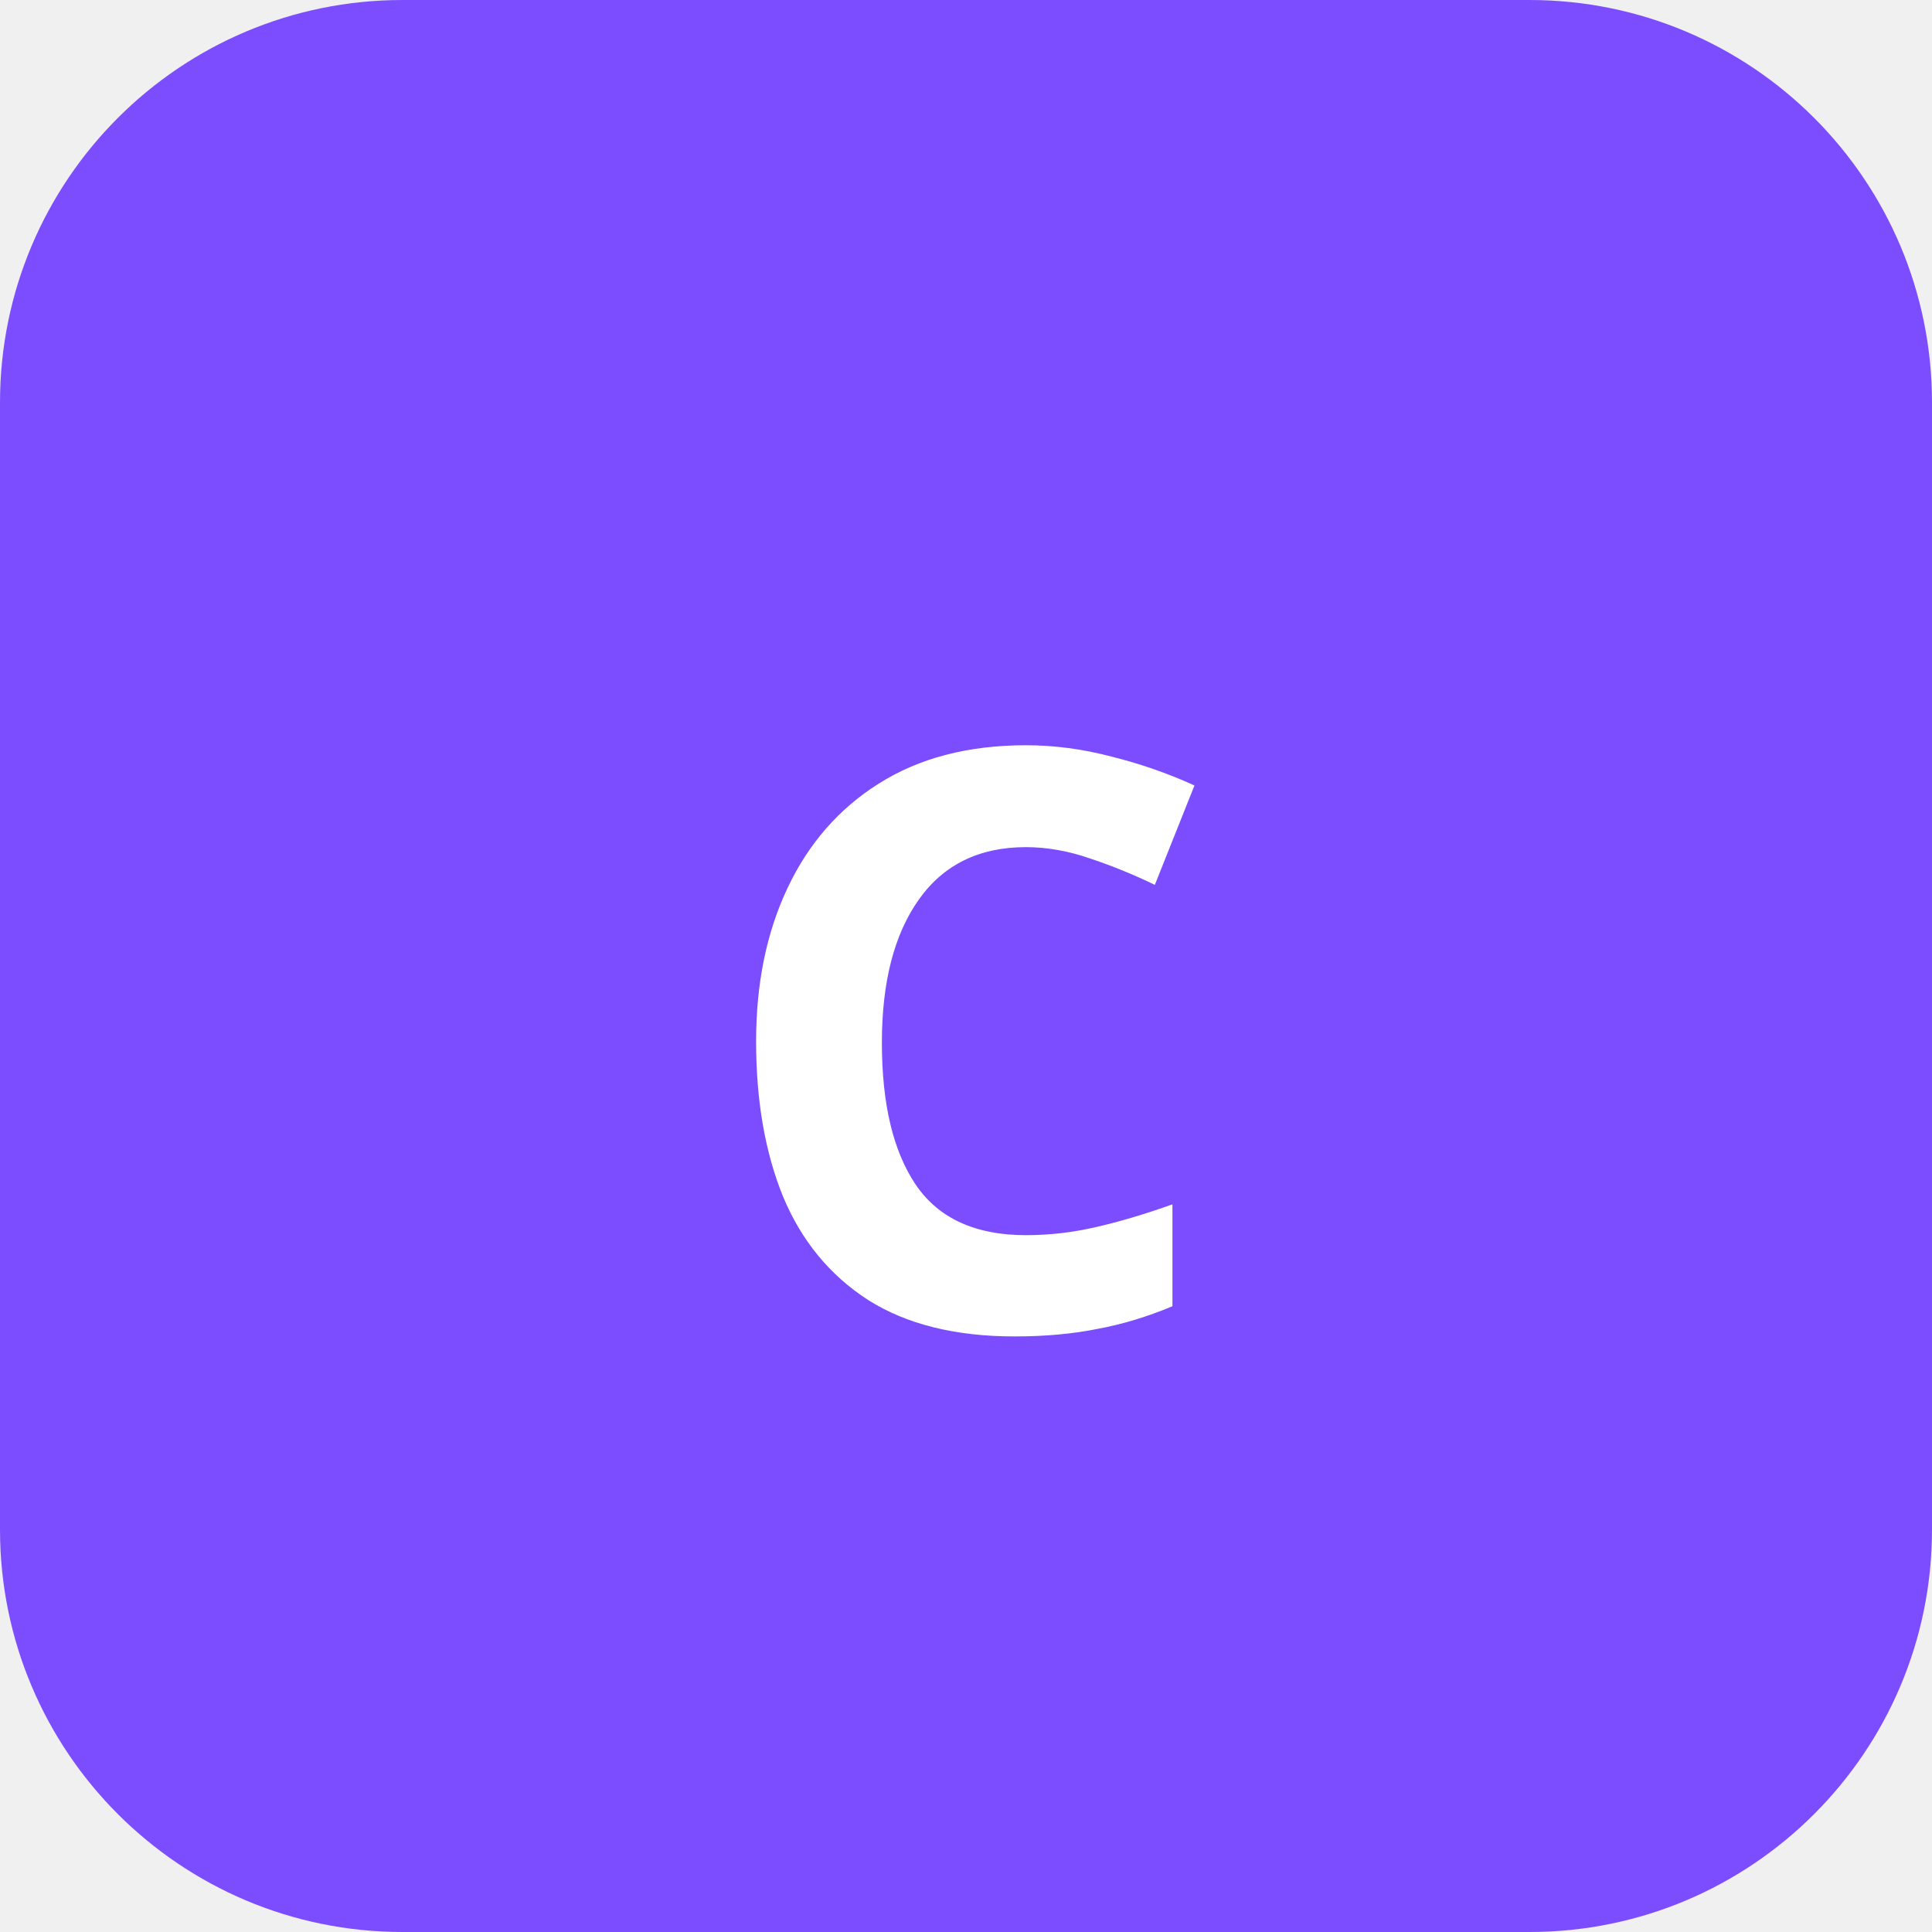
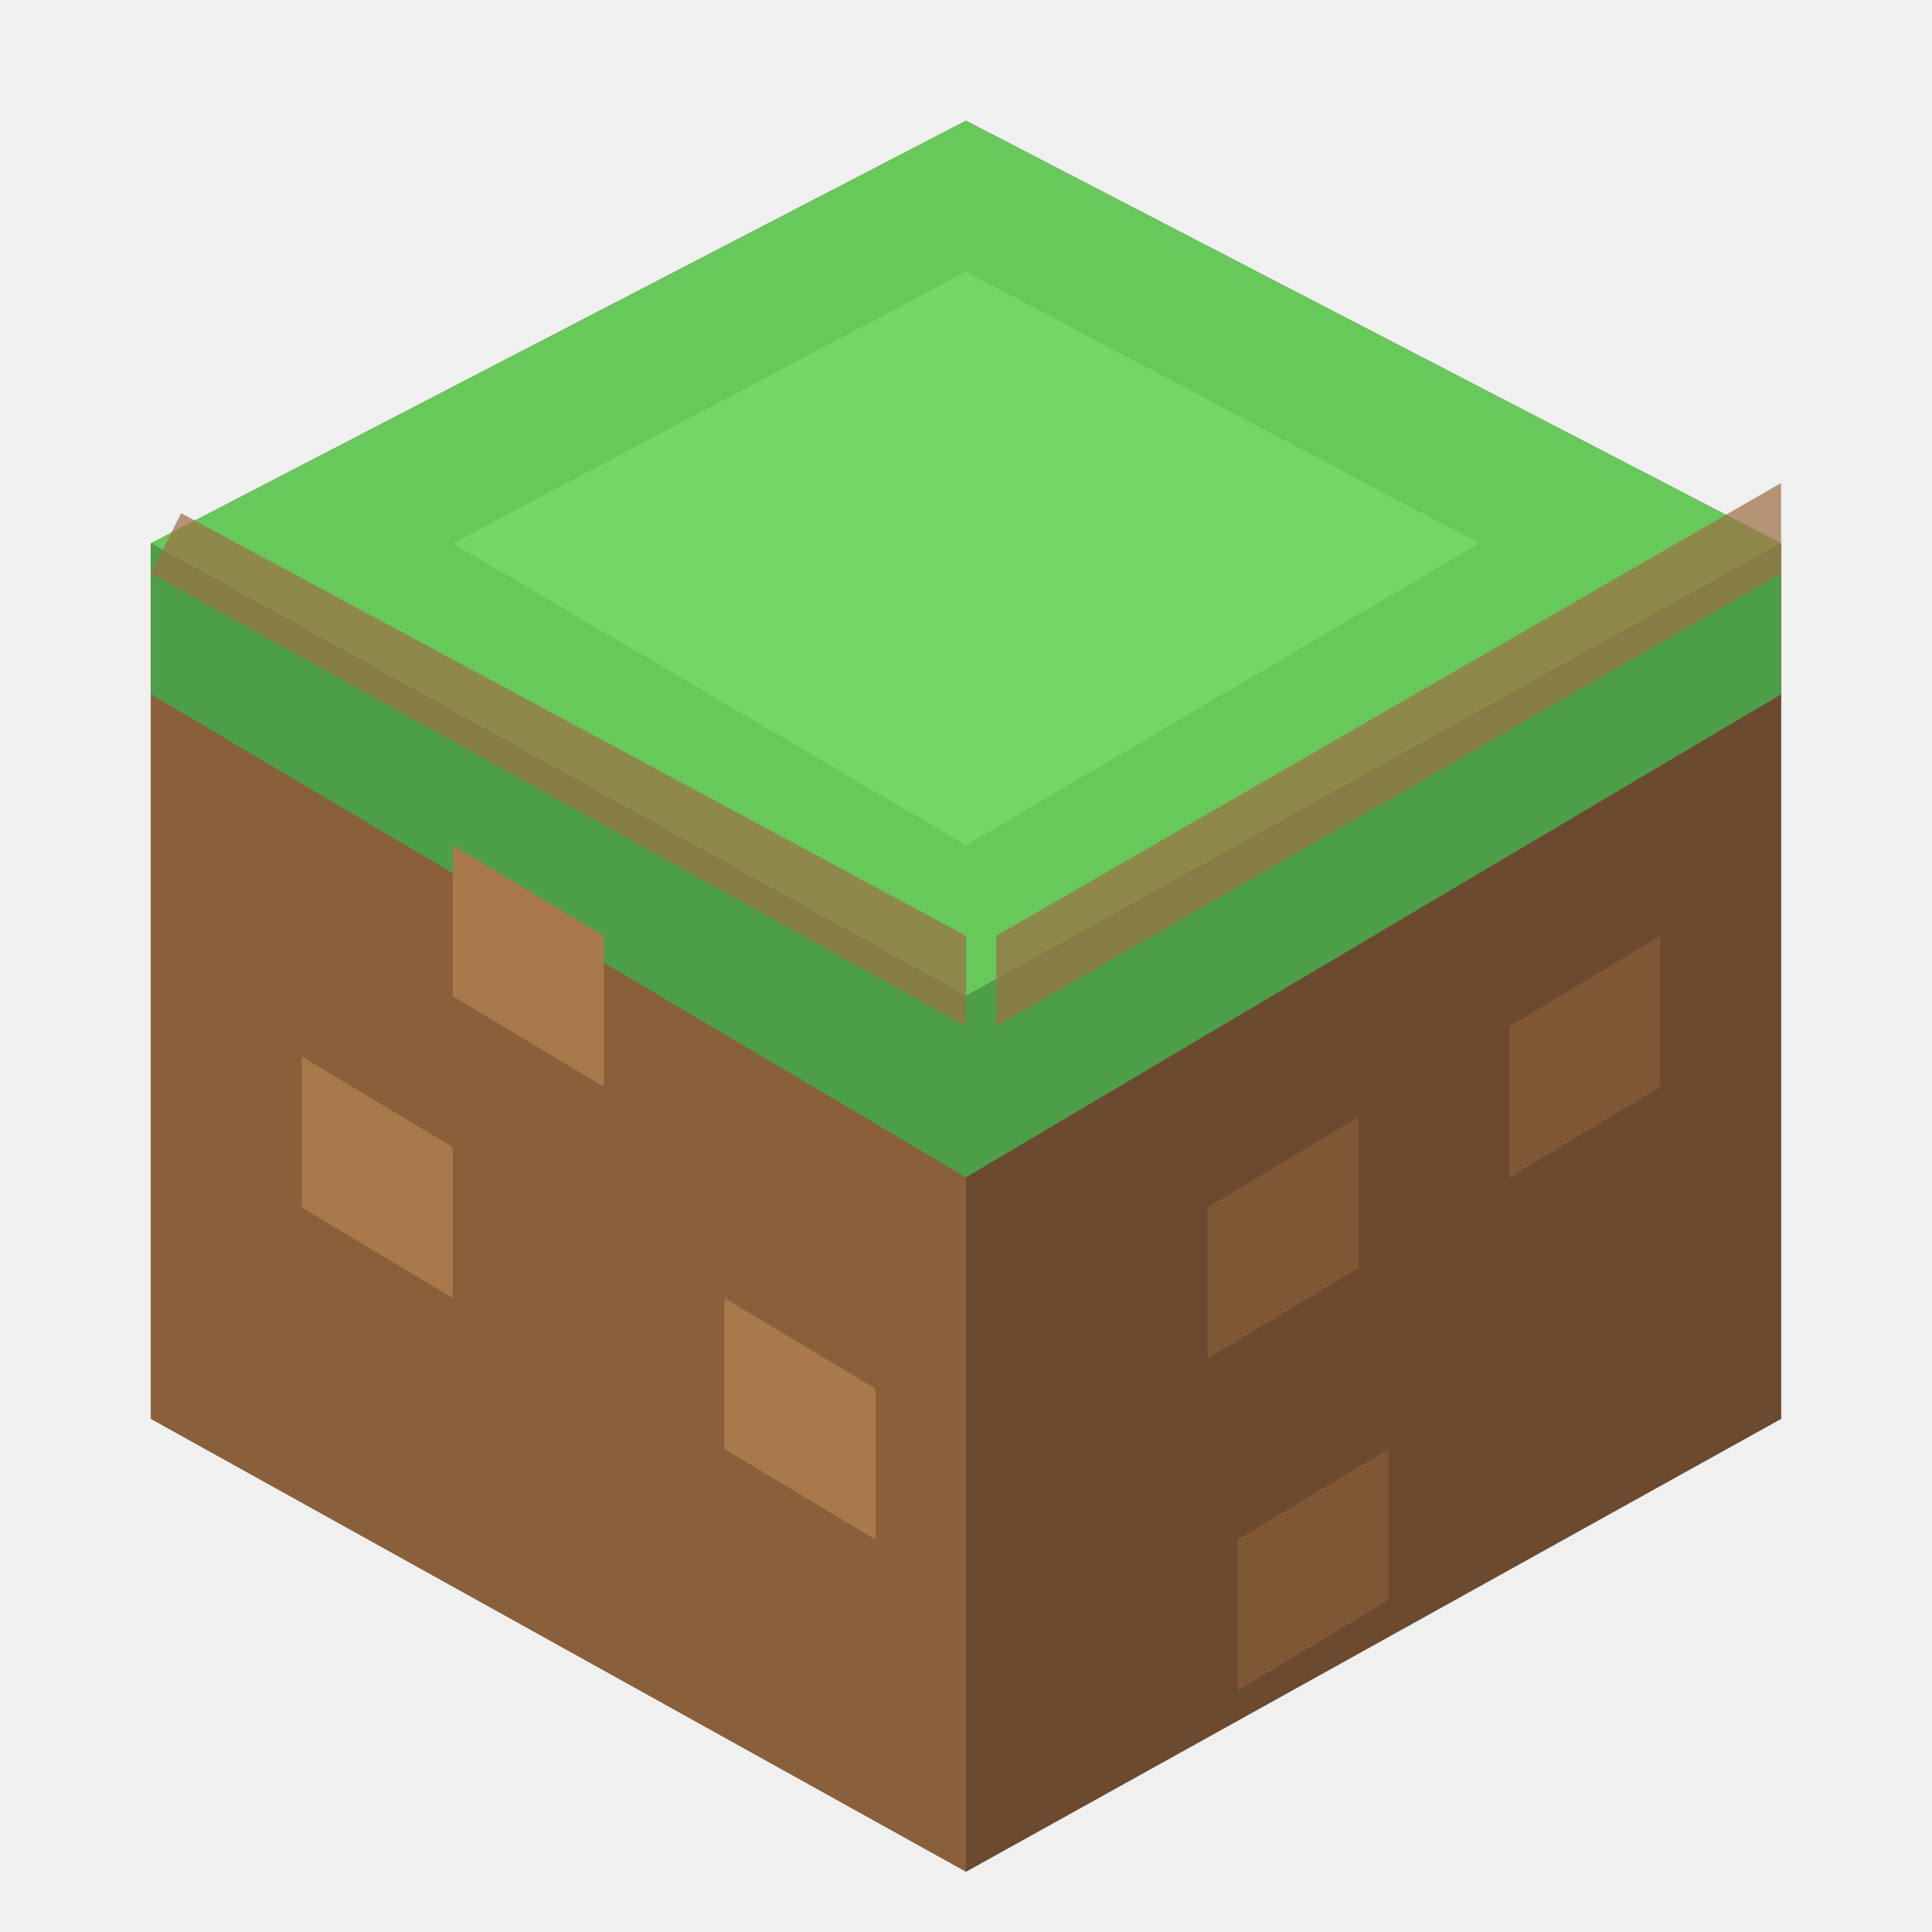
- <svg xmlns="http://www.w3.org/2000/svg" width="48" height="48" viewBox="0 0 48 48">
-   <rect width="48" height="48" rx="10" fill="#7C4DFF" />
-   <text x="24" y="33" font-family="sans-serif" font-size="20" font-weight="bold" fill="#fff" text-anchor="middle">C</text>
+ <svg xmlns="http://www.w3.org/2000/svg" viewBox="0 0 64 64">
+   <path fill="#5D422D" d="M32 4 59 18v29L32 62 5 47V18z" />
+   <path fill="#68C95B" d="M32 4 59 18 32 33 5 18z" />
+   <path fill="#75D666" d="m32 9 17 9-17 10-17-10z" />
+   <path fill="#8A603A" d="M5 18 32 33v29L5 47z" />
+   <path fill="#6C4A30" d="m32 33 27-15v29L32 62z" />
+   <path fill="#4C9F48" d="m5 18 27 15 27-15v5L32 39 5 23z" />
+   <path fill="#A8794B" d="m10 35 5 3v5l-5-3zm14 8 5 3v5l-5-3zm-9-15 5 3v5l-5-3z" />
+   <path fill="#805735" d="m40 40 5-3v5l-5 3zm10-6 5-3v5l-5 3zm-9 17 5-3v5l-5 3z" />
+   <path fill="#9C7045" d="m6 17 26 14v3L5 19zm27 14 26-15v3L33 34z" opacity=".72" />
</svg>
